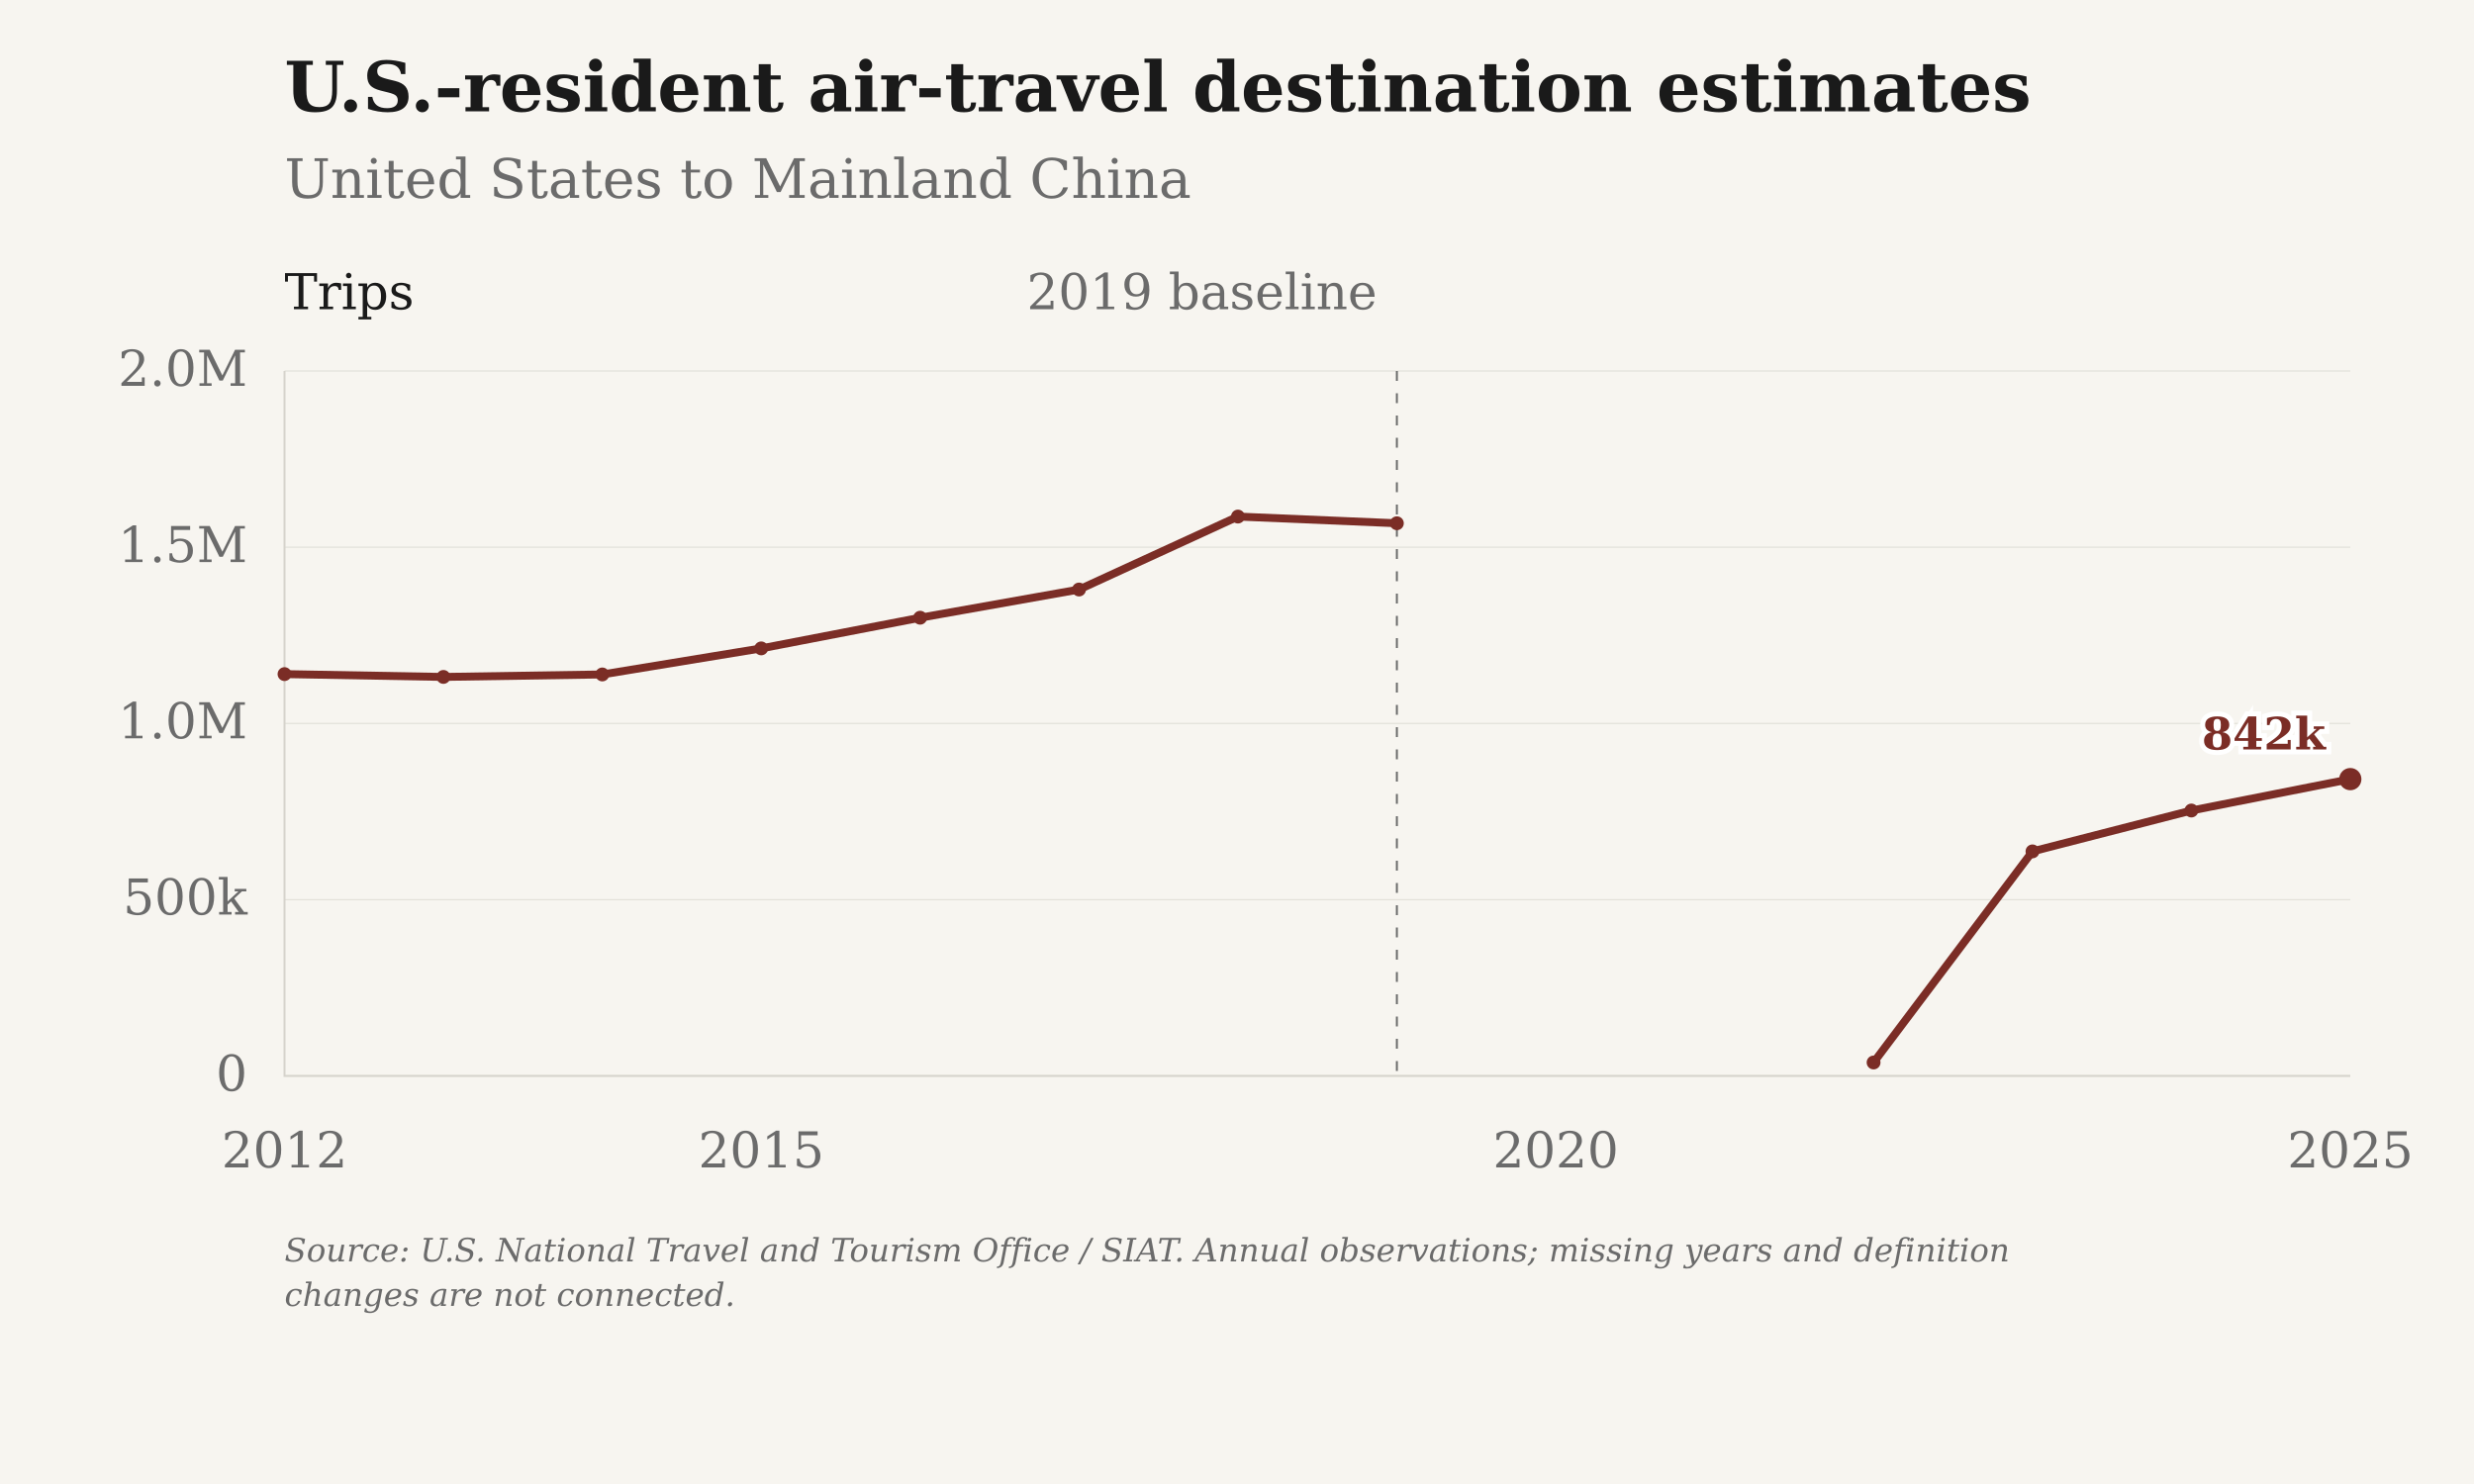
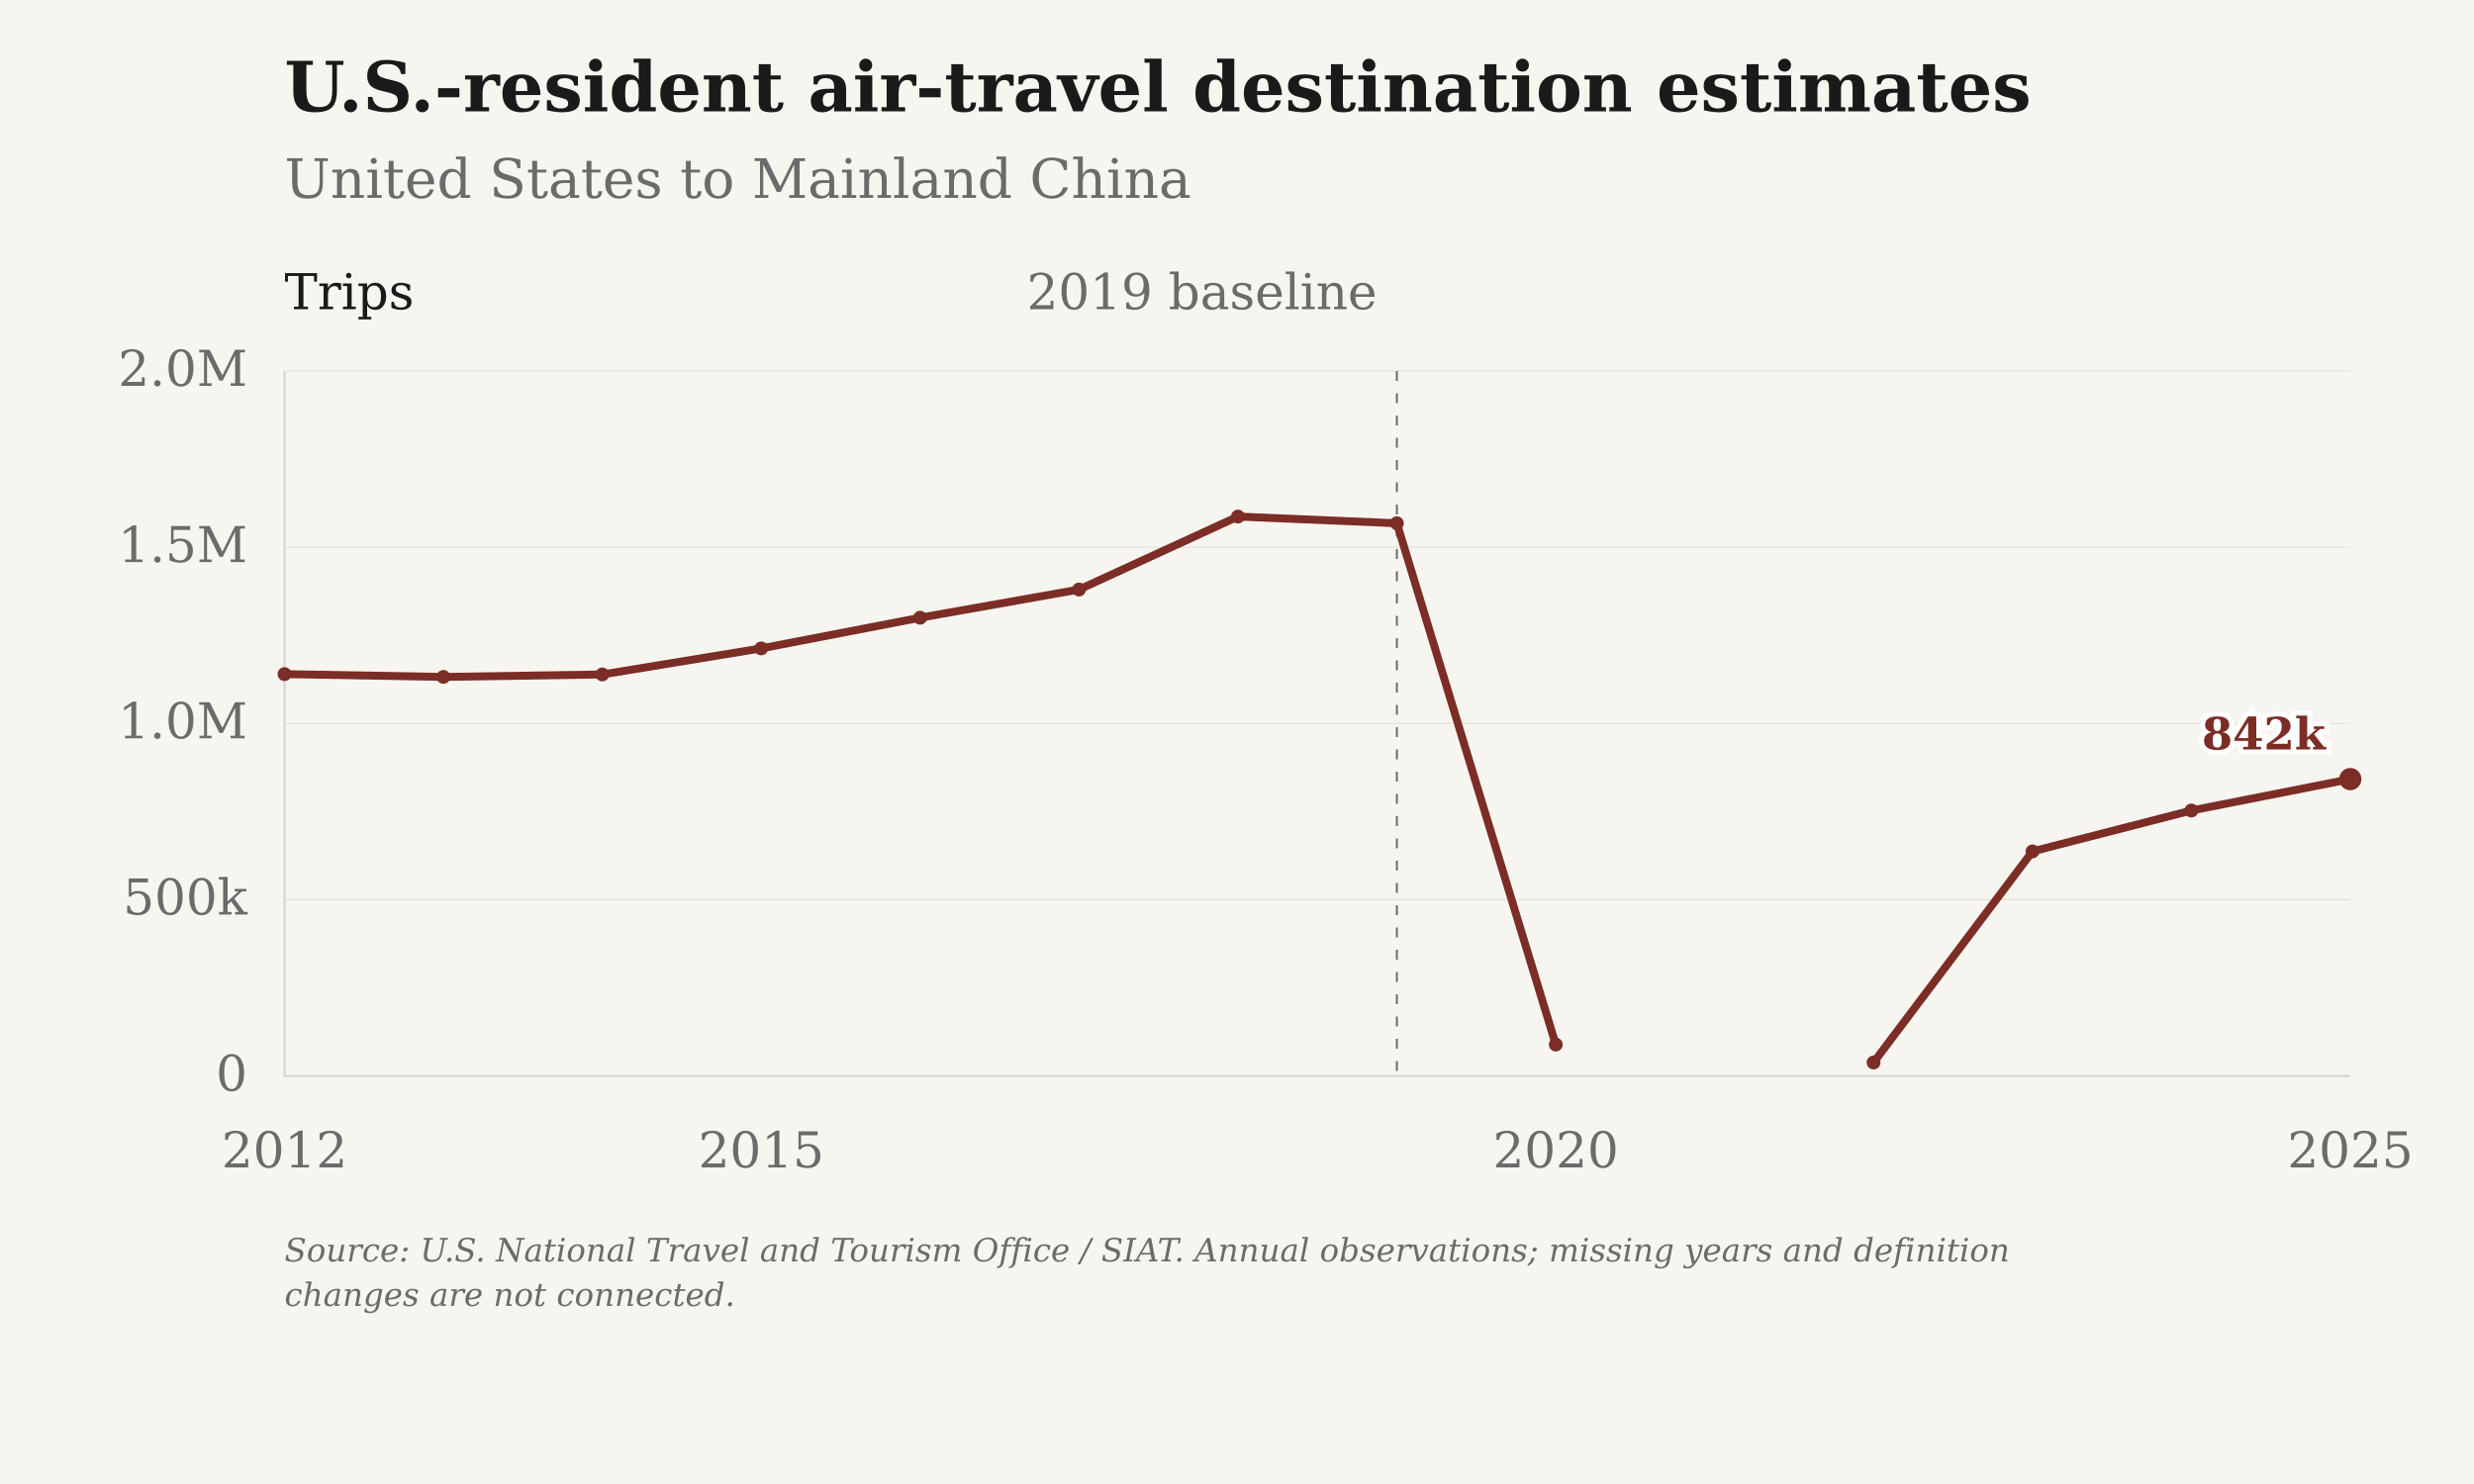
<svg xmlns="http://www.w3.org/2000/svg" viewBox="0 0 1000 600" role="img" aria-label="U.S.-resident air-travel destination estimates: United States to Mainland China">
  <rect class="chart-background" width="1000" height="600" fill="#F7F5F0" />
  <g font-family="DejaVu Serif, Georgia, 'Times New Roman', serif" font-size="20" fill="#6B6B6B">
    <text x="115" y="45" font-size="28" font-weight="bold" fill="#1A1A1A">U.S.-resident air-travel destination estimates</text>
    <text x="115" y="80" font-size="22">United States to Mainland China</text>
    <path d="M115 435.00H950" stroke="#D6D3CC" stroke-opacity="0.6" stroke-width="0.5" />
    <text x="100" y="441.00" text-anchor="end">0</text>
    <path d="M115 363.75H950" stroke="#D6D3CC" stroke-opacity="0.6" stroke-width="0.5" />
    <text x="100" y="369.75" text-anchor="end">500k</text>
    <path d="M115 292.50H950" stroke="#D6D3CC" stroke-opacity="0.6" stroke-width="0.5" />
    <text x="100" y="298.50" text-anchor="end">1.0M</text>
    <path d="M115 221.25H950" stroke="#D6D3CC" stroke-opacity="0.6" stroke-width="0.5" />
    <text x="100" y="227.25" text-anchor="end">1.5M</text>
    <path d="M115 150.00H950" stroke="#D6D3CC" stroke-opacity="0.6" stroke-width="0.5" />
    <text x="100" y="156.00" text-anchor="end">2.0M</text>
    <text x="115.00" y="472" text-anchor="middle">2012</text>
    <text x="307.69" y="472" text-anchor="middle">2015</text>
    <text x="628.85" y="472" text-anchor="middle">2020</text>
    <text x="950.00" y="472" text-anchor="middle">2025</text>
    <path d="M115 150V435H950" stroke="#D6D3CC" stroke-width="0.8" fill="none" />
    <path d="M564.62 150V435" stroke="#6B6B6B" stroke-width="0.8" stroke-dasharray="4 5" />
    <text x="556.62" y="125" text-anchor="end">2019 baseline</text>
    <text x="115" y="125" fill="#1A1A1A">Trips</text>
-     <path class="data-line" d="M115.00,272.55 L179.23,273.69 L243.46,272.69 L307.69,262.15 L371.92,249.75 L436.15,238.35 L500.38,208.85 L564.62,211.56 M757.31,429.58 L821.54,344.23 L885.77,327.70 L950.00,315.01" fill="none" stroke="#7B2D26" stroke-width="3.2" stroke-linejoin="round" />
+     <path class="data-line" d="M115.00,272.55 L179.23,273.69 L243.46,272.69 L307.69,262.15 L371.92,249.75 L436.15,238.35 L500.38,208.85 L564.62,211.56 L628.85,422.32 M757.31,429.58 L821.54,344.23 L885.77,327.70 L950.00,315.01" fill="none" stroke="#7B2D26" stroke-width="3.2" stroke-linejoin="round" />
    <circle cx="115.00" cy="272.55" r="2.8" fill="#7B2D26" />
    <circle cx="179.23" cy="273.69" r="2.8" fill="#7B2D26" />
    <circle cx="243.46" cy="272.69" r="2.8" fill="#7B2D26" />
    <circle cx="307.69" cy="262.15" r="2.8" fill="#7B2D26" />
    <circle cx="371.92" cy="249.75" r="2.8" fill="#7B2D26" />
    <circle cx="436.15" cy="238.35" r="2.8" fill="#7B2D26" />
    <circle cx="500.38" cy="208.85" r="2.8" fill="#7B2D26" />
    <circle cx="564.62" cy="211.56" r="2.8" fill="#7B2D26" />
+     <circle cx="628.85" cy="422.32" r="2.8" fill="#7B2D26" />
    <circle cx="757.31" cy="429.58" r="2.8" fill="#7B2D26" />
    <circle cx="821.54" cy="344.23" r="2.8" fill="#7B2D26" />
    <circle cx="885.77" cy="327.70" r="2.8" fill="#7B2D26" />
    <circle cx="950.00" cy="315.01" r="4.5" fill="#7B2D26" />
    <text class="end-label" x="940.00" y="303.01" text-anchor="end" font-size="18" font-weight="bold" fill="#7B2D26" stroke="#FFFFFF" stroke-width="4" paint-order="stroke">842k</text>
    <text class="figure-source" x="115" y="510" font-size="13" font-style="italic">Source: U.S. National Travel and Tourism Office / SIAT. Annual observations; missing years and definition</text>
    <text class="figure-source" x="115" y="528" font-size="13" font-style="italic">changes are not connected.</text>
  </g>
</svg>
